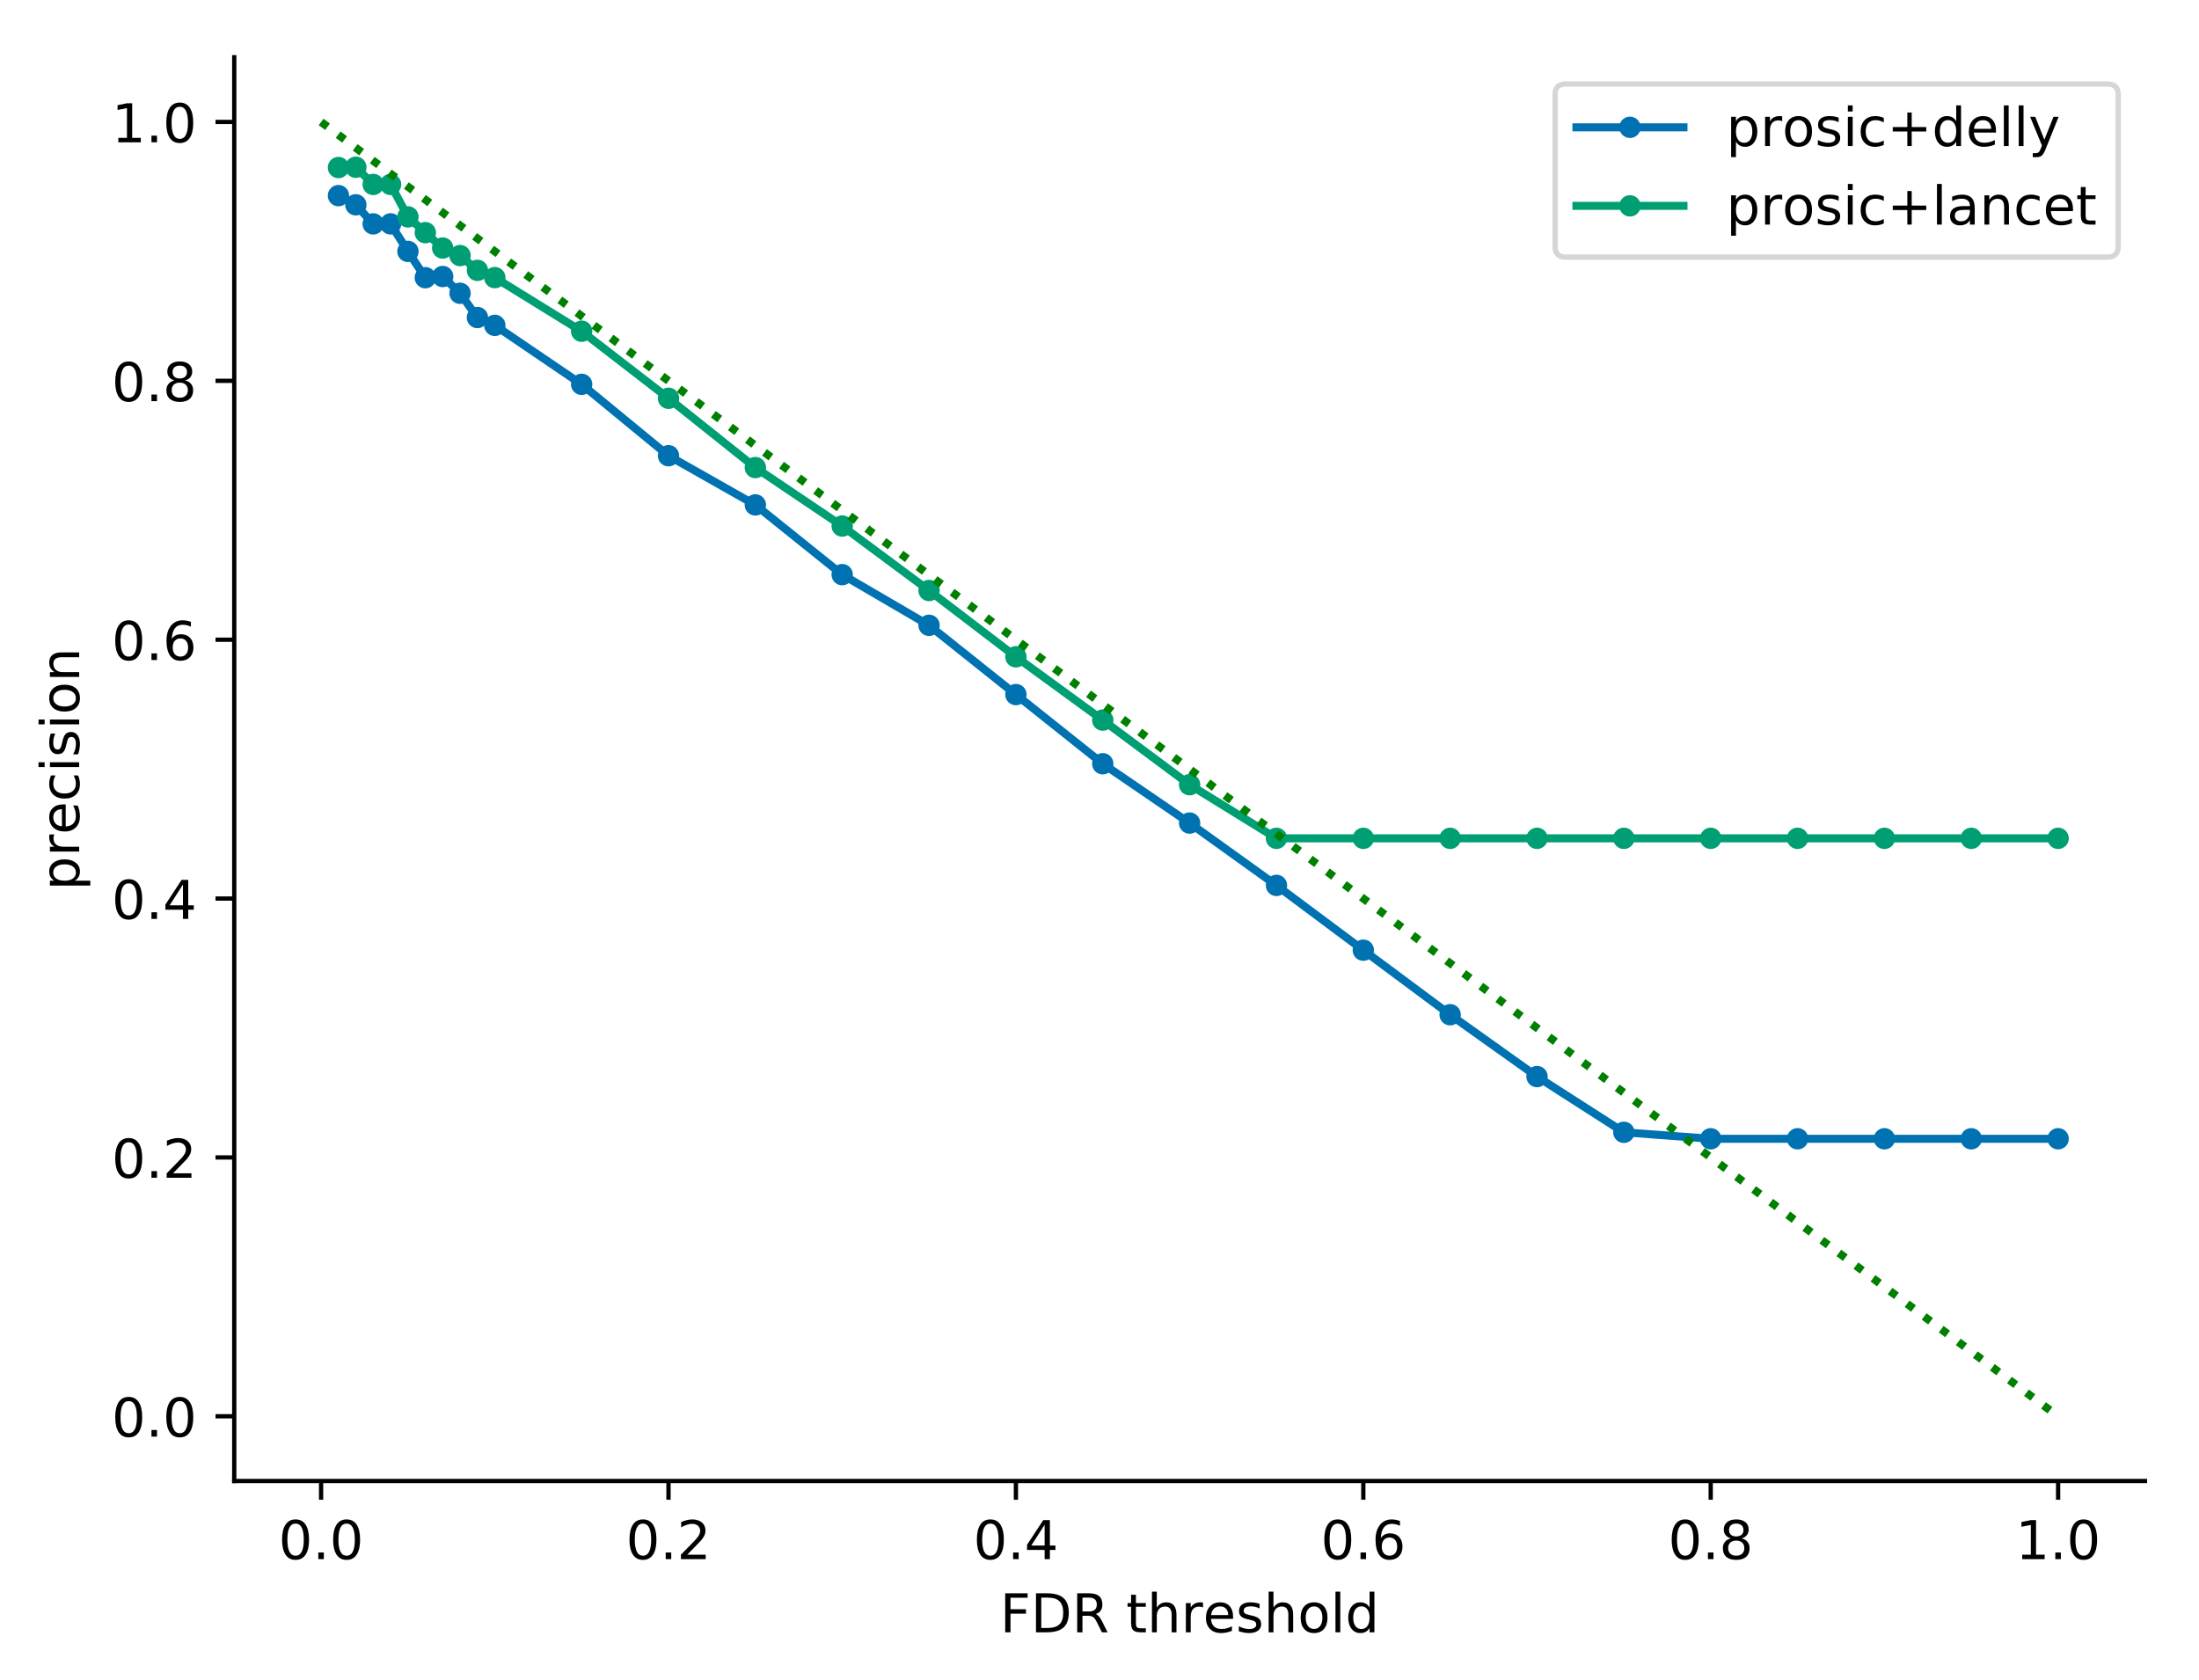
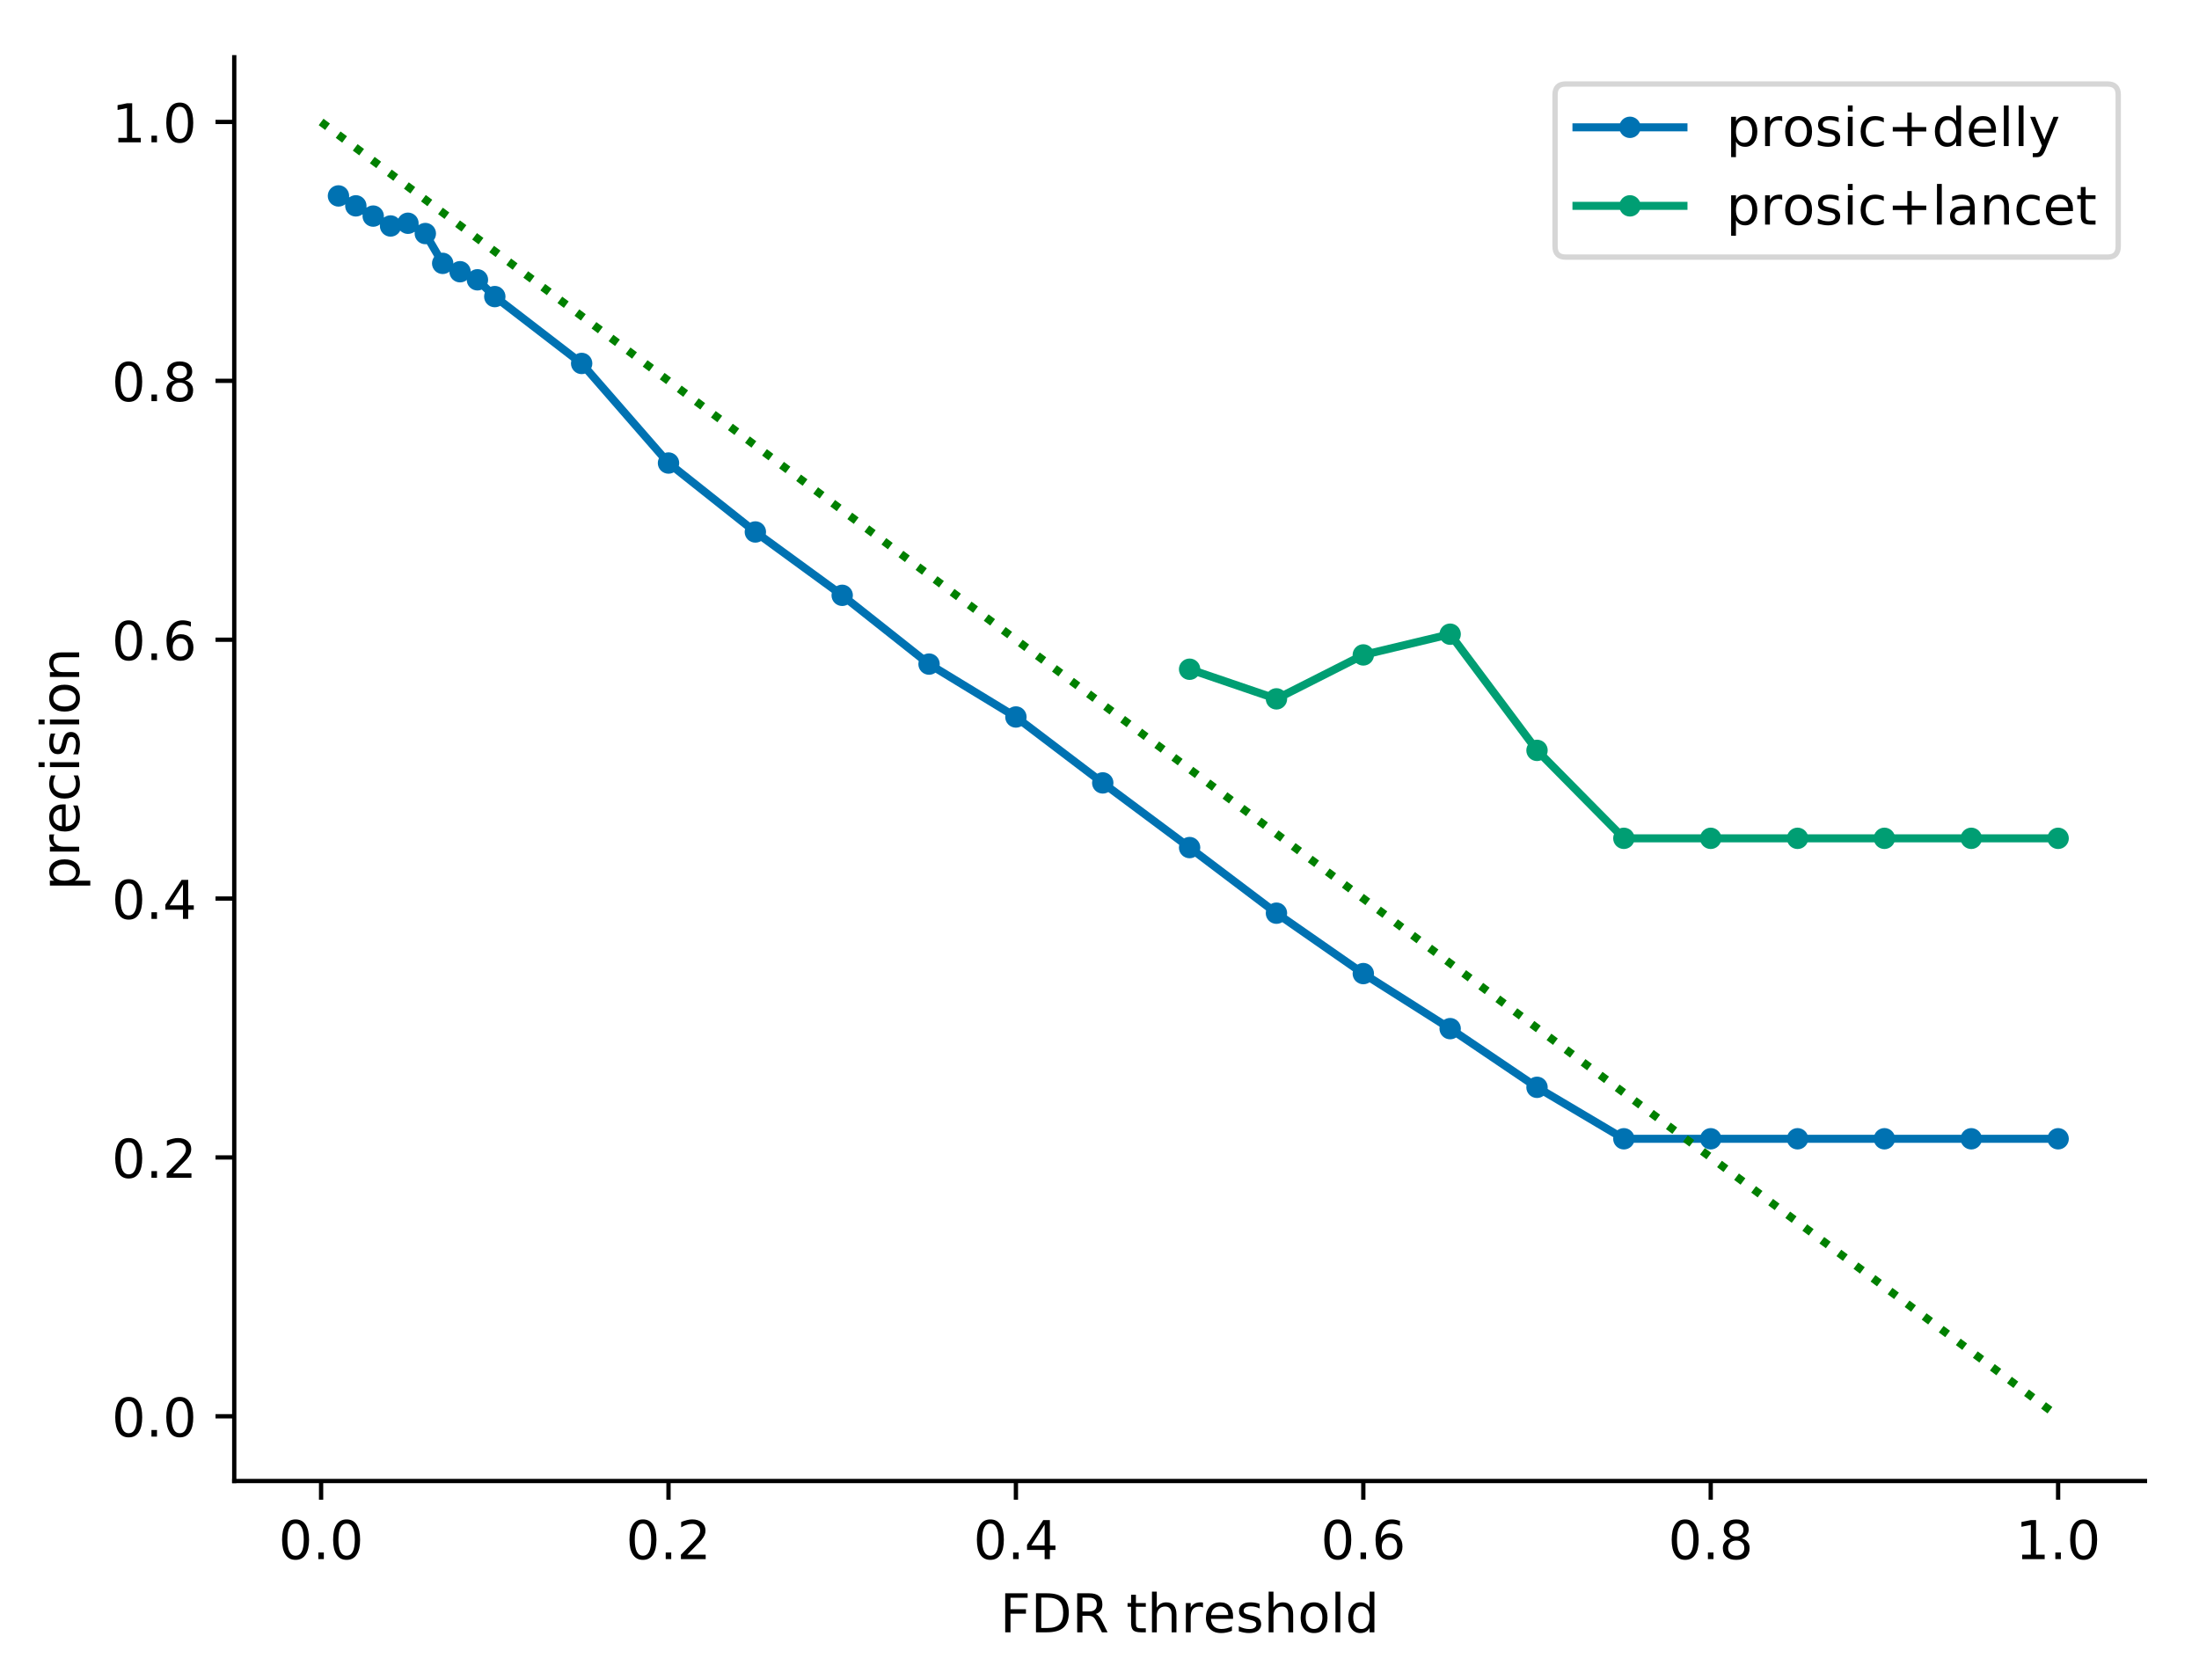
<svg xmlns="http://www.w3.org/2000/svg" xmlns:xlink="http://www.w3.org/1999/xlink" height="314pt" version="1.1" viewBox="0 0 411 314" width="411pt">
  <defs>
    <style type="text/css">
*{stroke-linecap:butt;stroke-linejoin:round;}
  </style>
  </defs>
  <g id="figure_1">
    <g id="patch_1">
      <path d="M 0 314.368  L 411.601 314.368  L 411.601 0  L 0 0  z " style="fill:#ffffff;" />
    </g>
    <g id="axes_1">
      <g id="patch_2">
        <path d="M 43.781 276.812  L 400.901 276.812  L 400.901 10.7  L 43.781 10.7  z " style="fill:#ffffff;" />
      </g>
      <g id="matplotlib.axis_1">
        <g id="xtick_1">
          <g id="line2d_1">
            <defs>
-               <path d="M 0 0  L 0 3.5  " id="m34059491ba" style="stroke:#000000;stroke-width:0.8;" />
-             </defs>
-             <g>
-               <use style="stroke:#000000;stroke-width:0.8;" x="60.014" xlink:href="#m34059491ba" y="276.812" />
+               <path d="M 0 0  L 0 3.5  " id="mb6eeb1a06f" style="stroke:#000000;stroke-width:0.8;" />
+             </defs>
+             <g>
+               <use style="stroke:#000000;stroke-width:0.8;" x="60.014" xlink:href="#mb6eeb1a06f" y="276.812" />
            </g>
          </g>
          <g id="text_1">
            <defs>
              <path d="M 31.781 66.406  Q 24.172 66.406 20.328 58.906  Q 16.5 51.422 16.5 36.375  Q 16.5 21.391 20.328 13.891  Q 24.172 6.391 31.781 6.391  Q 39.453 6.391 43.281 13.891  Q 47.125 21.391 47.125 36.375  Q 47.125 51.422 43.281 58.906  Q 39.453 66.406 31.781 66.406  z M 31.781 74.219  Q 44.047 74.219 50.516 64.516  Q 56.984 54.828 56.984 36.375  Q 56.984 17.969 50.516 8.266  Q 44.047 -1.422 31.781 -1.422  Q 19.531 -1.422 13.062 8.266  Q 6.594 17.969 6.594 36.375  Q 6.594 54.828 13.062 64.516  Q 19.531 74.219 31.781 74.219  z " id="DejaVuSans-30" />
              <path d="M 10.688 12.406  L 21 12.406  L 21 0  L 10.688 0  z " id="DejaVuSans-2e" />
            </defs>
            <g transform="translate(52.06242 291.4104)scale(0.1 -0.1)">
              <use xlink:href="#DejaVuSans-30" />
              <use x="63.623" xlink:href="#DejaVuSans-2e" />
              <use x="95.41" xlink:href="#DejaVuSans-30" />
            </g>
          </g>
        </g>
        <g id="xtick_2">
          <g id="line2d_2">
            <g>
-               <use style="stroke:#000000;stroke-width:0.8;" x="124.945" xlink:href="#m34059491ba" y="276.812" />
+               <use style="stroke:#000000;stroke-width:0.8;" x="124.945" xlink:href="#mb6eeb1a06f" y="276.812" />
            </g>
          </g>
          <g id="text_2">
            <defs>
              <path d="M 19.188 8.297  L 53.609 8.297  L 53.609 0  L 7.328 0  L 7.328 8.297  Q 12.938 14.109 22.625 23.891  Q 32.328 33.688 34.812 36.531  Q 39.547 41.844 41.422 45.531  Q 43.312 49.219 43.312 52.781  Q 43.312 58.594 39.234 62.25  Q 35.156 65.922 28.609 65.922  Q 23.969 65.922 18.812 64.312  Q 13.672 62.703 7.812 59.422  L 7.812 69.391  Q 13.766 71.781 18.938 73  Q 24.125 74.219 28.422 74.219  Q 39.75 74.219 46.484 68.547  Q 53.219 62.891 53.219 53.422  Q 53.219 48.922 51.531 44.891  Q 49.859 40.875 45.406 35.406  Q 44.188 33.984 37.641 27.219  Q 31.109 20.453 19.188 8.297  z " id="DejaVuSans-32" />
            </defs>
            <g transform="translate(116.9933 291.4104)scale(0.1 -0.1)">
              <use xlink:href="#DejaVuSans-30" />
              <use x="63.623" xlink:href="#DejaVuSans-2e" />
              <use x="95.41" xlink:href="#DejaVuSans-32" />
            </g>
          </g>
        </g>
        <g id="xtick_3">
          <g id="line2d_3">
            <g>
-               <use style="stroke:#000000;stroke-width:0.8;" x="189.876" xlink:href="#m34059491ba" y="276.812" />
+               <use style="stroke:#000000;stroke-width:0.8;" x="189.876" xlink:href="#mb6eeb1a06f" y="276.812" />
            </g>
          </g>
          <g id="text_3">
            <defs>
              <path d="M 37.797 64.312  L 12.891 25.391  L 37.797 25.391  z M 35.203 72.906  L 47.609 72.906  L 47.609 25.391  L 58.016 25.391  L 58.016 17.188  L 47.609 17.188  L 47.609 0  L 37.797 0  L 37.797 17.188  L 4.891 17.188  L 4.891 26.703  z " id="DejaVuSans-34" />
            </defs>
            <g transform="translate(181.9242 291.4104)scale(0.1 -0.1)">
              <use xlink:href="#DejaVuSans-30" />
              <use x="63.623" xlink:href="#DejaVuSans-2e" />
              <use x="95.41" xlink:href="#DejaVuSans-34" />
            </g>
          </g>
        </g>
        <g id="xtick_4">
          <g id="line2d_4">
            <g>
-               <use style="stroke:#000000;stroke-width:0.8;" x="254.807" xlink:href="#m34059491ba" y="276.812" />
+               <use style="stroke:#000000;stroke-width:0.8;" x="254.807" xlink:href="#mb6eeb1a06f" y="276.812" />
            </g>
          </g>
          <g id="text_4">
            <defs>
              <path d="M 33.016 40.375  Q 26.375 40.375 22.484 35.828  Q 18.609 31.297 18.609 23.391  Q 18.609 15.531 22.484 10.953  Q 26.375 6.391 33.016 6.391  Q 39.656 6.391 43.531 10.953  Q 47.406 15.531 47.406 23.391  Q 47.406 31.297 43.531 35.828  Q 39.656 40.375 33.016 40.375  z M 52.594 71.297  L 52.594 62.312  Q 48.875 64.062 45.094 64.984  Q 41.312 65.922 37.594 65.922  Q 27.828 65.922 22.672 59.328  Q 17.531 52.734 16.797 39.406  Q 19.672 43.656 24.016 45.922  Q 28.375 48.188 33.594 48.188  Q 44.578 48.188 50.953 41.516  Q 57.328 34.859 57.328 23.391  Q 57.328 12.156 50.688 5.359  Q 44.047 -1.422 33.016 -1.422  Q 20.359 -1.422 13.672 8.266  Q 6.984 17.969 6.984 36.375  Q 6.984 53.656 15.188 63.938  Q 23.391 74.219 37.203 74.219  Q 40.922 74.219 44.703 73.484  Q 48.484 72.75 52.594 71.297  z " id="DejaVuSans-36" />
            </defs>
            <g transform="translate(246.8551 291.4104)scale(0.1 -0.1)">
              <use xlink:href="#DejaVuSans-30" />
              <use x="63.623" xlink:href="#DejaVuSans-2e" />
              <use x="95.41" xlink:href="#DejaVuSans-36" />
            </g>
          </g>
        </g>
        <g id="xtick_5">
          <g id="line2d_5">
            <g>
-               <use style="stroke:#000000;stroke-width:0.8;" x="319.738" xlink:href="#m34059491ba" y="276.812" />
+               <use style="stroke:#000000;stroke-width:0.8;" x="319.738" xlink:href="#mb6eeb1a06f" y="276.812" />
            </g>
          </g>
          <g id="text_5">
            <defs>
              <path d="M 31.781 34.625  Q 24.75 34.625 20.719 30.859  Q 16.703 27.094 16.703 20.516  Q 16.703 13.922 20.719 10.156  Q 24.75 6.391 31.781 6.391  Q 38.812 6.391 42.859 10.172  Q 46.922 13.969 46.922 20.516  Q 46.922 27.094 42.891 30.859  Q 38.875 34.625 31.781 34.625  z M 21.922 38.812  Q 15.578 40.375 12.031 44.719  Q 8.5 49.078 8.5 55.328  Q 8.5 64.062 14.719 69.141  Q 20.953 74.219 31.781 74.219  Q 42.672 74.219 48.875 69.141  Q 55.078 64.062 55.078 55.328  Q 55.078 49.078 51.531 44.719  Q 48 40.375 41.703 38.812  Q 48.828 37.156 52.797 32.312  Q 56.781 27.484 56.781 20.516  Q 56.781 9.906 50.312 4.234  Q 43.844 -1.422 31.781 -1.422  Q 19.734 -1.422 13.25 4.234  Q 6.781 9.906 6.781 20.516  Q 6.781 27.484 10.781 32.312  Q 14.797 37.156 21.922 38.812  z M 18.312 54.391  Q 18.312 48.734 21.844 45.562  Q 25.391 42.391 31.781 42.391  Q 38.141 42.391 41.719 45.562  Q 45.312 48.734 45.312 54.391  Q 45.312 60.062 41.719 63.234  Q 38.141 66.406 31.781 66.406  Q 25.391 66.406 21.844 63.234  Q 18.312 60.062 18.312 54.391  z " id="DejaVuSans-38" />
            </defs>
            <g transform="translate(311.7861 291.4104)scale(0.1 -0.1)">
              <use xlink:href="#DejaVuSans-30" />
              <use x="63.623" xlink:href="#DejaVuSans-2e" />
              <use x="95.41" xlink:href="#DejaVuSans-38" />
            </g>
          </g>
        </g>
        <g id="xtick_6">
          <g id="line2d_6">
            <g>
-               <use style="stroke:#000000;stroke-width:0.8;" x="384.669" xlink:href="#m34059491ba" y="276.812" />
+               <use style="stroke:#000000;stroke-width:0.8;" x="384.669" xlink:href="#mb6eeb1a06f" y="276.812" />
            </g>
          </g>
          <g id="text_6">
            <defs>
              <path d="M 12.406 8.297  L 28.516 8.297  L 28.516 63.922  L 10.984 60.406  L 10.984 69.391  L 28.422 72.906  L 38.281 72.906  L 38.281 8.297  L 54.391 8.297  L 54.391 0  L 12.406 0  z " id="DejaVuSans-31" />
            </defs>
            <g transform="translate(376.717 291.4104)scale(0.1 -0.1)">
              <use xlink:href="#DejaVuSans-31" />
              <use x="63.623" xlink:href="#DejaVuSans-2e" />
              <use x="95.41" xlink:href="#DejaVuSans-30" />
            </g>
          </g>
        </g>
        <g id="text_7">
          <defs>
            <path d="M 9.812 72.906  L 51.703 72.906  L 51.703 64.594  L 19.672 64.594  L 19.672 43.109  L 48.578 43.109  L 48.578 34.812  L 19.672 34.812  L 19.672 0  L 9.812 0  z " id="DejaVuSans-46" />
            <path d="M 19.672 64.797  L 19.672 8.109  L 31.594 8.109  Q 46.688 8.109 53.688 14.938  Q 60.688 21.781 60.688 36.531  Q 60.688 51.172 53.688 57.984  Q 46.688 64.797 31.594 64.797  z M 9.812 72.906  L 30.078 72.906  Q 51.266 72.906 61.172 64.094  Q 71.094 55.281 71.094 36.531  Q 71.094 17.672 61.125 8.828  Q 51.172 0 30.078 0  L 9.812 0  z " id="DejaVuSans-44" />
            <path d="M 44.391 34.188  Q 47.562 33.109 50.562 29.594  Q 53.562 26.078 56.594 19.922  L 66.609 0  L 56 0  L 46.688 18.703  Q 43.062 26.031 39.672 28.422  Q 36.281 30.812 30.422 30.812  L 19.672 30.812  L 19.672 0  L 9.812 0  L 9.812 72.906  L 32.078 72.906  Q 44.578 72.906 50.734 67.672  Q 56.891 62.453 56.891 51.906  Q 56.891 45.016 53.688 40.469  Q 50.484 35.938 44.391 34.188  z M 19.672 64.797  L 19.672 38.922  L 32.078 38.922  Q 39.203 38.922 42.844 42.219  Q 46.484 45.516 46.484 51.906  Q 46.484 58.297 42.844 61.547  Q 39.203 64.797 32.078 64.797  z " id="DejaVuSans-52" />
            <path id="DejaVuSans-20" />
            <path d="M 18.312 70.219  L 18.312 54.688  L 36.812 54.688  L 36.812 47.703  L 18.312 47.703  L 18.312 18.016  Q 18.312 11.328 20.141 9.422  Q 21.969 7.516 27.594 7.516  L 36.812 7.516  L 36.812 0  L 27.594 0  Q 17.188 0 13.234 3.875  Q 9.281 7.766 9.281 18.016  L 9.281 47.703  L 2.688 47.703  L 2.688 54.688  L 9.281 54.688  L 9.281 70.219  z " id="DejaVuSans-74" />
            <path d="M 54.891 33.016  L 54.891 0  L 45.906 0  L 45.906 32.719  Q 45.906 40.484 42.875 44.328  Q 39.844 48.188 33.797 48.188  Q 26.516 48.188 22.312 43.547  Q 18.109 38.922 18.109 30.906  L 18.109 0  L 9.078 0  L 9.078 75.984  L 18.109 75.984  L 18.109 46.188  Q 21.344 51.125 25.703 53.562  Q 30.078 56 35.797 56  Q 45.219 56 50.047 50.172  Q 54.891 44.344 54.891 33.016  z " id="DejaVuSans-68" />
            <path d="M 41.109 46.297  Q 39.594 47.172 37.812 47.578  Q 36.031 48 33.891 48  Q 26.266 48 22.188 43.047  Q 18.109 38.094 18.109 28.812  L 18.109 0  L 9.078 0  L 9.078 54.688  L 18.109 54.688  L 18.109 46.188  Q 20.953 51.172 25.484 53.578  Q 30.031 56 36.531 56  Q 37.453 56 38.578 55.875  Q 39.703 55.766 41.062 55.516  z " id="DejaVuSans-72" />
            <path d="M 56.203 29.594  L 56.203 25.203  L 14.891 25.203  Q 15.484 15.922 20.484 11.062  Q 25.484 6.203 34.422 6.203  Q 39.594 6.203 44.453 7.469  Q 49.312 8.734 54.109 11.281  L 54.109 2.781  Q 49.266 0.734 44.188 -0.344  Q 39.109 -1.422 33.891 -1.422  Q 20.797 -1.422 13.156 6.188  Q 5.516 13.812 5.516 26.812  Q 5.516 40.234 12.766 48.109  Q 20.016 56 32.328 56  Q 43.359 56 49.781 48.891  Q 56.203 41.797 56.203 29.594  z M 47.219 32.234  Q 47.125 39.594 43.094 43.984  Q 39.062 48.391 32.422 48.391  Q 24.906 48.391 20.391 44.141  Q 15.875 39.891 15.188 32.172  z " id="DejaVuSans-65" />
            <path d="M 44.281 53.078  L 44.281 44.578  Q 40.484 46.531 36.375 47.5  Q 32.281 48.484 27.875 48.484  Q 21.188 48.484 17.844 46.438  Q 14.5 44.391 14.5 40.281  Q 14.5 37.156 16.891 35.375  Q 19.281 33.594 26.516 31.984  L 29.594 31.297  Q 39.156 29.25 43.188 25.516  Q 47.219 21.781 47.219 15.094  Q 47.219 7.469 41.188 3.016  Q 35.156 -1.422 24.609 -1.422  Q 20.219 -1.422 15.453 -0.562  Q 10.688 0.297 5.422 2  L 5.422 11.281  Q 10.406 8.688 15.234 7.391  Q 20.062 6.109 24.812 6.109  Q 31.156 6.109 34.562 8.281  Q 37.984 10.453 37.984 14.406  Q 37.984 18.062 35.516 20.016  Q 33.062 21.969 24.703 23.781  L 21.578 24.516  Q 13.234 26.266 9.516 29.906  Q 5.812 33.547 5.812 39.891  Q 5.812 47.609 11.281 51.797  Q 16.75 56 26.812 56  Q 31.781 56 36.172 55.266  Q 40.578 54.547 44.281 53.078  z " id="DejaVuSans-73" />
            <path d="M 30.609 48.391  Q 23.391 48.391 19.188 42.75  Q 14.984 37.109 14.984 27.297  Q 14.984 17.484 19.156 11.844  Q 23.344 6.203 30.609 6.203  Q 37.797 6.203 41.984 11.859  Q 46.188 17.531 46.188 27.297  Q 46.188 37.016 41.984 42.703  Q 37.797 48.391 30.609 48.391  z M 30.609 56  Q 42.328 56 49.016 48.375  Q 55.719 40.766 55.719 27.297  Q 55.719 13.875 49.016 6.219  Q 42.328 -1.422 30.609 -1.422  Q 18.844 -1.422 12.172 6.219  Q 5.516 13.875 5.516 27.297  Q 5.516 40.766 12.172 48.375  Q 18.844 56 30.609 56  z " id="DejaVuSans-6f" />
            <path d="M 9.422 75.984  L 18.406 75.984  L 18.406 0  L 9.422 0  z " id="DejaVuSans-6c" />
            <path d="M 45.406 46.391  L 45.406 75.984  L 54.391 75.984  L 54.391 0  L 45.406 0  L 45.406 8.203  Q 42.578 3.328 38.25 0.953  Q 33.938 -1.422 27.875 -1.422  Q 17.969 -1.422 11.734 6.484  Q 5.516 14.406 5.516 27.297  Q 5.516 40.188 11.734 48.094  Q 17.969 56 27.875 56  Q 33.938 56 38.25 53.625  Q 42.578 51.266 45.406 46.391  z M 14.797 27.297  Q 14.797 17.391 18.875 11.75  Q 22.953 6.109 30.078 6.109  Q 37.203 6.109 41.297 11.75  Q 45.406 17.391 45.406 27.297  Q 45.406 37.203 41.297 42.844  Q 37.203 48.484 30.078 48.484  Q 22.953 48.484 18.875 42.844  Q 14.797 37.203 14.797 27.297  z " id="DejaVuSans-64" />
          </defs>
          <g transform="translate(186.8967 305.0886)scale(0.1 -0.1)">
            <use xlink:href="#DejaVuSans-46" />
            <use x="57.52" xlink:href="#DejaVuSans-44" />
            <use x="134.521" xlink:href="#DejaVuSans-52" />
            <use x="204.004" xlink:href="#DejaVuSans-20" />
            <use x="235.791" xlink:href="#DejaVuSans-74" />
            <use x="275" xlink:href="#DejaVuSans-68" />
            <use x="338.379" xlink:href="#DejaVuSans-72" />
            <use x="379.461" xlink:href="#DejaVuSans-65" />
            <use x="440.984" xlink:href="#DejaVuSans-73" />
            <use x="493.084" xlink:href="#DejaVuSans-68" />
            <use x="556.463" xlink:href="#DejaVuSans-6f" />
            <use x="617.645" xlink:href="#DejaVuSans-6c" />
            <use x="645.428" xlink:href="#DejaVuSans-64" />
          </g>
        </g>
      </g>
      <g id="matplotlib.axis_2">
        <g id="ytick_1">
          <g id="line2d_7">
            <defs>
-               <path d="M 0 0  L -3.5 0  " id="m0c10539e80" style="stroke:#000000;stroke-width:0.8;" />
-             </defs>
-             <g>
-               <use style="stroke:#000000;stroke-width:0.8;" x="43.781" xlink:href="#m0c10539e80" y="264.716" />
+               <path d="M 0 0  L -3.5 0  " id="mca7cb07e35" style="stroke:#000000;stroke-width:0.8;" />
+             </defs>
+             <g>
+               <use style="stroke:#000000;stroke-width:0.8;" x="43.781" xlink:href="#mca7cb07e35" y="264.716" />
            </g>
          </g>
          <g id="text_8">
            <g transform="translate(20.87813 268.5152)scale(0.1 -0.1)">
              <use xlink:href="#DejaVuSans-30" />
              <use x="63.623" xlink:href="#DejaVuSans-2e" />
              <use x="95.41" xlink:href="#DejaVuSans-30" />
            </g>
          </g>
        </g>
        <g id="ytick_2">
          <g id="line2d_8">
            <g>
-               <use style="stroke:#000000;stroke-width:0.8;" x="43.781" xlink:href="#m0c10539e80" y="216.332" />
+               <use style="stroke:#000000;stroke-width:0.8;" x="43.781" xlink:href="#mca7cb07e35" y="216.332" />
            </g>
          </g>
          <g id="text_9">
            <g transform="translate(20.87813 220.1312)scale(0.1 -0.1)">
              <use xlink:href="#DejaVuSans-30" />
              <use x="63.623" xlink:href="#DejaVuSans-2e" />
              <use x="95.41" xlink:href="#DejaVuSans-32" />
            </g>
          </g>
        </g>
        <g id="ytick_3">
          <g id="line2d_9">
            <g>
-               <use style="stroke:#000000;stroke-width:0.8;" x="43.781" xlink:href="#m0c10539e80" y="167.948" />
+               <use style="stroke:#000000;stroke-width:0.8;" x="43.781" xlink:href="#mca7cb07e35" y="167.948" />
            </g>
          </g>
          <g id="text_10">
            <g transform="translate(20.87813 171.7472)scale(0.1 -0.1)">
              <use xlink:href="#DejaVuSans-30" />
              <use x="63.623" xlink:href="#DejaVuSans-2e" />
              <use x="95.41" xlink:href="#DejaVuSans-34" />
            </g>
          </g>
        </g>
        <g id="ytick_4">
          <g id="line2d_10">
            <g>
-               <use style="stroke:#000000;stroke-width:0.8;" x="43.781" xlink:href="#m0c10539e80" y="119.564" />
+               <use style="stroke:#000000;stroke-width:0.8;" x="43.781" xlink:href="#mca7cb07e35" y="119.564" />
            </g>
          </g>
          <g id="text_11">
            <g transform="translate(20.87813 123.3632)scale(0.1 -0.1)">
              <use xlink:href="#DejaVuSans-30" />
              <use x="63.623" xlink:href="#DejaVuSans-2e" />
              <use x="95.41" xlink:href="#DejaVuSans-36" />
            </g>
          </g>
        </g>
        <g id="ytick_5">
          <g id="line2d_11">
            <g>
-               <use style="stroke:#000000;stroke-width:0.8;" x="43.781" xlink:href="#m0c10539e80" y="71.18" />
+               <use style="stroke:#000000;stroke-width:0.8;" x="43.781" xlink:href="#mca7cb07e35" y="71.18" />
            </g>
          </g>
          <g id="text_12">
            <g transform="translate(20.87813 74.97922)scale(0.1 -0.1)">
              <use xlink:href="#DejaVuSans-30" />
              <use x="63.623" xlink:href="#DejaVuSans-2e" />
              <use x="95.41" xlink:href="#DejaVuSans-38" />
            </g>
          </g>
        </g>
        <g id="ytick_6">
          <g id="line2d_12">
            <g>
-               <use style="stroke:#000000;stroke-width:0.8;" x="43.781" xlink:href="#m0c10539e80" y="22.796" />
+               <use style="stroke:#000000;stroke-width:0.8;" x="43.781" xlink:href="#mca7cb07e35" y="22.796" />
            </g>
          </g>
          <g id="text_13">
            <g transform="translate(20.87813 26.59522)scale(0.1 -0.1)">
              <use xlink:href="#DejaVuSans-31" />
              <use x="63.623" xlink:href="#DejaVuSans-2e" />
              <use x="95.41" xlink:href="#DejaVuSans-30" />
            </g>
          </g>
        </g>
        <g id="text_14">
          <defs>
            <path d="M 18.109 8.203  L 18.109 -20.797  L 9.078 -20.797  L 9.078 54.688  L 18.109 54.688  L 18.109 46.391  Q 20.953 51.266 25.266 53.625  Q 29.594 56 35.594 56  Q 45.562 56 51.781 48.094  Q 58.016 40.188 58.016 27.297  Q 58.016 14.406 51.781 6.484  Q 45.562 -1.422 35.594 -1.422  Q 29.594 -1.422 25.266 0.953  Q 20.953 3.328 18.109 8.203  z M 48.688 27.297  Q 48.688 37.203 44.609 42.844  Q 40.531 48.484 33.406 48.484  Q 26.266 48.484 22.188 42.844  Q 18.109 37.203 18.109 27.297  Q 18.109 17.391 22.188 11.75  Q 26.266 6.109 33.406 6.109  Q 40.531 6.109 44.609 11.75  Q 48.688 17.391 48.688 27.297  z " id="DejaVuSans-70" />
            <path d="M 48.781 52.594  L 48.781 44.188  Q 44.969 46.297 41.141 47.344  Q 37.312 48.391 33.406 48.391  Q 24.656 48.391 19.812 42.844  Q 14.984 37.312 14.984 27.297  Q 14.984 17.281 19.812 11.734  Q 24.656 6.203 33.406 6.203  Q 37.312 6.203 41.141 7.25  Q 44.969 8.297 48.781 10.406  L 48.781 2.094  Q 45.016 0.344 40.984 -0.531  Q 36.969 -1.422 32.422 -1.422  Q 20.062 -1.422 12.781 6.344  Q 5.516 14.109 5.516 27.297  Q 5.516 40.672 12.859 48.328  Q 20.219 56 33.016 56  Q 37.156 56 41.109 55.141  Q 45.062 54.297 48.781 52.594  z " id="DejaVuSans-63" />
            <path d="M 9.422 54.688  L 18.406 54.688  L 18.406 0  L 9.422 0  z M 9.422 75.984  L 18.406 75.984  L 18.406 64.594  L 9.422 64.594  z " id="DejaVuSans-69" />
            <path d="M 54.891 33.016  L 54.891 0  L 45.906 0  L 45.906 32.719  Q 45.906 40.484 42.875 44.328  Q 39.844 48.188 33.797 48.188  Q 26.516 48.188 22.312 43.547  Q 18.109 38.922 18.109 30.906  L 18.109 0  L 9.078 0  L 9.078 54.688  L 18.109 54.688  L 18.109 46.188  Q 21.344 51.125 25.703 53.562  Q 30.078 56 35.797 56  Q 45.219 56 50.047 50.172  Q 54.891 44.344 54.891 33.016  z " id="DejaVuSans-6e" />
          </defs>
          <g transform="translate(14.79844 166.4208)rotate(-90)scale(0.1 -0.1)">
            <use xlink:href="#DejaVuSans-70" />
            <use x="63.477" xlink:href="#DejaVuSans-72" />
            <use x="104.559" xlink:href="#DejaVuSans-65" />
            <use x="166.082" xlink:href="#DejaVuSans-63" />
            <use x="221.062" xlink:href="#DejaVuSans-69" />
            <use x="248.846" xlink:href="#DejaVuSans-73" />
            <use x="300.945" xlink:href="#DejaVuSans-69" />
            <use x="328.729" xlink:href="#DejaVuSans-6f" />
            <use x="389.91" xlink:href="#DejaVuSans-6e" />
          </g>
        </g>
      </g>
      <g id="line2d_13">
-         <path clip-path="url(#p9854e849d8)" d="M 63.261 36.564  L 66.507 38.279  L 69.754 41.845  L 73 41.845  L 76.247 46.988  L 79.493 51.899  L 82.74 51.682  L 85.986 54.815  L 89.233 59.345  L 92.479 60.812  L 108.712 71.834  L 124.945 85.178  L 141.178 94.37  L 157.41 107.402  L 173.643 116.876  L 189.876 129.821  L 206.109 142.748  L 222.341 153.836  L 238.574 165.488  L 254.807 177.596  L 271.039 189.659  L 287.272 201.219  L 303.505 211.633  L 319.738 212.846  L 335.97 212.846  L 352.203 212.846  L 368.436 212.846  L 384.669 212.846  " style="fill:none;stroke:#0072b2;stroke-linecap:square;stroke-width:1.5;" />
+         <path clip-path="url(#p6ae0890639)" d="M 63.261 36.62  L 66.507 38.476  L 69.754 40.39  L 73 42.236  L 76.247 41.729  L 79.493 43.651  L 82.74 49.224  L 85.986 50.787  L 89.233 52.298  L 92.479 55.436  L 108.712 67.93  L 124.945 86.545  L 141.178 99.429  L 157.41 111.27  L 173.643 124.124  L 189.876 134.01  L 206.109 146.33  L 222.341 158.418  L 238.574 170.681  L 254.807 181.972  L 271.039 192.26  L 287.272 203.228  L 303.505 212.846  L 319.738 212.846  L 335.97 212.846  L 352.203 212.846  L 368.436 212.846  L 384.669 212.846  " style="fill:none;stroke:#0072b2;stroke-linecap:square;stroke-width:1.5;" />
        <defs>
-           <path d="M 0 1.5  C 0.398 1.5 0.779 1.342 1.061 1.061  C 1.342 0.779 1.5 0.398 1.5 0  C 1.5 -0.398 1.342 -0.779 1.061 -1.061  C 0.779 -1.342 0.398 -1.5 0 -1.5  C -0.398 -1.5 -0.779 -1.342 -1.061 -1.061  C -1.342 -0.779 -1.5 -0.398 -1.5 0  C -1.5 0.398 -1.342 0.779 -1.061 1.061  C -0.779 1.342 -0.398 1.5 0 1.5  z " id="mbce754a6ca" style="stroke:#0072b2;" />
+           <path d="M 0 1.5  C 0.398 1.5 0.779 1.342 1.061 1.061  C 1.342 0.779 1.5 0.398 1.5 0  C 1.5 -0.398 1.342 -0.779 1.061 -1.061  C 0.779 -1.342 0.398 -1.5 0 -1.5  C -0.398 -1.5 -0.779 -1.342 -1.061 -1.061  C -1.342 -0.779 -1.5 -0.398 -1.5 0  C -1.5 0.398 -1.342 0.779 -1.061 1.061  C -0.779 1.342 -0.398 1.5 0 1.5  z " id="m817f0db097" style="stroke:#0072b2;" />
        </defs>
-         <g clip-path="url(#p9854e849d8)">
-           <use style="fill:#0072b2;stroke:#0072b2;" x="63.261" xlink:href="#mbce754a6ca" y="36.564" />
-           <use style="fill:#0072b2;stroke:#0072b2;" x="66.507" xlink:href="#mbce754a6ca" y="38.279" />
-           <use style="fill:#0072b2;stroke:#0072b2;" x="69.754" xlink:href="#mbce754a6ca" y="41.845" />
-           <use style="fill:#0072b2;stroke:#0072b2;" x="73" xlink:href="#mbce754a6ca" y="41.845" />
-           <use style="fill:#0072b2;stroke:#0072b2;" x="76.247" xlink:href="#mbce754a6ca" y="46.988" />
-           <use style="fill:#0072b2;stroke:#0072b2;" x="79.493" xlink:href="#mbce754a6ca" y="51.899" />
-           <use style="fill:#0072b2;stroke:#0072b2;" x="82.74" xlink:href="#mbce754a6ca" y="51.682" />
-           <use style="fill:#0072b2;stroke:#0072b2;" x="85.986" xlink:href="#mbce754a6ca" y="54.815" />
-           <use style="fill:#0072b2;stroke:#0072b2;" x="89.233" xlink:href="#mbce754a6ca" y="59.345" />
-           <use style="fill:#0072b2;stroke:#0072b2;" x="92.479" xlink:href="#mbce754a6ca" y="60.812" />
-           <use style="fill:#0072b2;stroke:#0072b2;" x="108.712" xlink:href="#mbce754a6ca" y="71.834" />
-           <use style="fill:#0072b2;stroke:#0072b2;" x="124.945" xlink:href="#mbce754a6ca" y="85.178" />
-           <use style="fill:#0072b2;stroke:#0072b2;" x="141.178" xlink:href="#mbce754a6ca" y="94.37" />
-           <use style="fill:#0072b2;stroke:#0072b2;" x="157.41" xlink:href="#mbce754a6ca" y="107.402" />
-           <use style="fill:#0072b2;stroke:#0072b2;" x="173.643" xlink:href="#mbce754a6ca" y="116.876" />
-           <use style="fill:#0072b2;stroke:#0072b2;" x="189.876" xlink:href="#mbce754a6ca" y="129.821" />
-           <use style="fill:#0072b2;stroke:#0072b2;" x="206.109" xlink:href="#mbce754a6ca" y="142.748" />
-           <use style="fill:#0072b2;stroke:#0072b2;" x="222.341" xlink:href="#mbce754a6ca" y="153.836" />
-           <use style="fill:#0072b2;stroke:#0072b2;" x="238.574" xlink:href="#mbce754a6ca" y="165.488" />
-           <use style="fill:#0072b2;stroke:#0072b2;" x="254.807" xlink:href="#mbce754a6ca" y="177.596" />
-           <use style="fill:#0072b2;stroke:#0072b2;" x="271.039" xlink:href="#mbce754a6ca" y="189.659" />
-           <use style="fill:#0072b2;stroke:#0072b2;" x="287.272" xlink:href="#mbce754a6ca" y="201.219" />
-           <use style="fill:#0072b2;stroke:#0072b2;" x="303.505" xlink:href="#mbce754a6ca" y="211.633" />
-           <use style="fill:#0072b2;stroke:#0072b2;" x="319.738" xlink:href="#mbce754a6ca" y="212.846" />
-           <use style="fill:#0072b2;stroke:#0072b2;" x="335.97" xlink:href="#mbce754a6ca" y="212.846" />
-           <use style="fill:#0072b2;stroke:#0072b2;" x="352.203" xlink:href="#mbce754a6ca" y="212.846" />
-           <use style="fill:#0072b2;stroke:#0072b2;" x="368.436" xlink:href="#mbce754a6ca" y="212.846" />
-           <use style="fill:#0072b2;stroke:#0072b2;" x="384.669" xlink:href="#mbce754a6ca" y="212.846" />
+         <g clip-path="url(#p6ae0890639)">
+           <use style="fill:#0072b2;stroke:#0072b2;" x="63.261" xlink:href="#m817f0db097" y="36.62" />
+           <use style="fill:#0072b2;stroke:#0072b2;" x="66.507" xlink:href="#m817f0db097" y="38.476" />
+           <use style="fill:#0072b2;stroke:#0072b2;" x="69.754" xlink:href="#m817f0db097" y="40.39" />
+           <use style="fill:#0072b2;stroke:#0072b2;" x="73" xlink:href="#m817f0db097" y="42.236" />
+           <use style="fill:#0072b2;stroke:#0072b2;" x="76.247" xlink:href="#m817f0db097" y="41.729" />
+           <use style="fill:#0072b2;stroke:#0072b2;" x="79.493" xlink:href="#m817f0db097" y="43.651" />
+           <use style="fill:#0072b2;stroke:#0072b2;" x="82.74" xlink:href="#m817f0db097" y="49.224" />
+           <use style="fill:#0072b2;stroke:#0072b2;" x="85.986" xlink:href="#m817f0db097" y="50.787" />
+           <use style="fill:#0072b2;stroke:#0072b2;" x="89.233" xlink:href="#m817f0db097" y="52.298" />
+           <use style="fill:#0072b2;stroke:#0072b2;" x="92.479" xlink:href="#m817f0db097" y="55.436" />
+           <use style="fill:#0072b2;stroke:#0072b2;" x="108.712" xlink:href="#m817f0db097" y="67.93" />
+           <use style="fill:#0072b2;stroke:#0072b2;" x="124.945" xlink:href="#m817f0db097" y="86.545" />
+           <use style="fill:#0072b2;stroke:#0072b2;" x="141.178" xlink:href="#m817f0db097" y="99.429" />
+           <use style="fill:#0072b2;stroke:#0072b2;" x="157.41" xlink:href="#m817f0db097" y="111.27" />
+           <use style="fill:#0072b2;stroke:#0072b2;" x="173.643" xlink:href="#m817f0db097" y="124.124" />
+           <use style="fill:#0072b2;stroke:#0072b2;" x="189.876" xlink:href="#m817f0db097" y="134.01" />
+           <use style="fill:#0072b2;stroke:#0072b2;" x="206.109" xlink:href="#m817f0db097" y="146.33" />
+           <use style="fill:#0072b2;stroke:#0072b2;" x="222.341" xlink:href="#m817f0db097" y="158.418" />
+           <use style="fill:#0072b2;stroke:#0072b2;" x="238.574" xlink:href="#m817f0db097" y="170.681" />
+           <use style="fill:#0072b2;stroke:#0072b2;" x="254.807" xlink:href="#m817f0db097" y="181.972" />
+           <use style="fill:#0072b2;stroke:#0072b2;" x="271.039" xlink:href="#m817f0db097" y="192.26" />
+           <use style="fill:#0072b2;stroke:#0072b2;" x="287.272" xlink:href="#m817f0db097" y="203.228" />
+           <use style="fill:#0072b2;stroke:#0072b2;" x="303.505" xlink:href="#m817f0db097" y="212.846" />
+           <use style="fill:#0072b2;stroke:#0072b2;" x="319.738" xlink:href="#m817f0db097" y="212.846" />
+           <use style="fill:#0072b2;stroke:#0072b2;" x="335.97" xlink:href="#m817f0db097" y="212.846" />
+           <use style="fill:#0072b2;stroke:#0072b2;" x="352.203" xlink:href="#m817f0db097" y="212.846" />
+           <use style="fill:#0072b2;stroke:#0072b2;" x="368.436" xlink:href="#m817f0db097" y="212.846" />
+           <use style="fill:#0072b2;stroke:#0072b2;" x="384.669" xlink:href="#m817f0db097" y="212.846" />
        </g>
      </g>
      <g id="line2d_14">
-         <path clip-path="url(#p9854e849d8)" d="M 63.261 31.314  L 66.507 31.255  L 69.754 34.475  L 73 34.475  L 76.247 40.537  L 79.493 43.487  L 82.74 46.36  L 85.986 47.768  L 89.233 50.532  L 92.479 51.888  L 108.712 61.909  L 124.945 74.442  L 141.178 87.392  L 157.41 98.322  L 173.643 110.369  L 189.876 122.763  L 206.109 134.592  L 222.341 146.666  L 238.574 156.689  L 254.807 156.689  L 271.039 156.689  L 287.272 156.689  L 303.505 156.689  L 319.738 156.689  L 335.97 156.689  L 352.203 156.689  L 368.436 156.689  L 384.669 156.689  " style="fill:none;stroke:#009e73;stroke-linecap:square;stroke-width:1.5;" />
+         <path clip-path="url(#p6ae0890639)" d="M 222.341 125.084  L 238.574 130.623  L 254.807 122.41  L 271.039 118.535  L 287.272 140.25  L 303.505 156.689  L 319.738 156.689  L 335.97 156.689  L 352.203 156.689  L 368.436 156.689  L 384.669 156.689  " style="fill:none;stroke:#009e73;stroke-linecap:square;stroke-width:1.5;" />
        <defs>
-           <path d="M 0 1.5  C 0.398 1.5 0.779 1.342 1.061 1.061  C 1.342 0.779 1.5 0.398 1.5 0  C 1.5 -0.398 1.342 -0.779 1.061 -1.061  C 0.779 -1.342 0.398 -1.5 0 -1.5  C -0.398 -1.5 -0.779 -1.342 -1.061 -1.061  C -1.342 -0.779 -1.5 -0.398 -1.5 0  C -1.5 0.398 -1.342 0.779 -1.061 1.061  C -0.779 1.342 -0.398 1.5 0 1.5  z " id="m4a2ae77174" style="stroke:#009e73;" />
+           <path d="M 0 1.5  C 0.398 1.5 0.779 1.342 1.061 1.061  C 1.342 0.779 1.5 0.398 1.5 0  C 1.5 -0.398 1.342 -0.779 1.061 -1.061  C 0.779 -1.342 0.398 -1.5 0 -1.5  C -0.398 -1.5 -0.779 -1.342 -1.061 -1.061  C -1.342 -0.779 -1.5 -0.398 -1.5 0  C -1.5 0.398 -1.342 0.779 -1.061 1.061  C -0.779 1.342 -0.398 1.5 0 1.5  z " id="m7d409021c9" style="stroke:#009e73;" />
        </defs>
-         <g clip-path="url(#p9854e849d8)">
-           <use style="fill:#009e73;stroke:#009e73;" x="63.261" xlink:href="#m4a2ae77174" y="31.314" />
-           <use style="fill:#009e73;stroke:#009e73;" x="66.507" xlink:href="#m4a2ae77174" y="31.255" />
-           <use style="fill:#009e73;stroke:#009e73;" x="69.754" xlink:href="#m4a2ae77174" y="34.475" />
-           <use style="fill:#009e73;stroke:#009e73;" x="73" xlink:href="#m4a2ae77174" y="34.475" />
-           <use style="fill:#009e73;stroke:#009e73;" x="76.247" xlink:href="#m4a2ae77174" y="40.537" />
-           <use style="fill:#009e73;stroke:#009e73;" x="79.493" xlink:href="#m4a2ae77174" y="43.487" />
-           <use style="fill:#009e73;stroke:#009e73;" x="82.74" xlink:href="#m4a2ae77174" y="46.36" />
-           <use style="fill:#009e73;stroke:#009e73;" x="85.986" xlink:href="#m4a2ae77174" y="47.768" />
-           <use style="fill:#009e73;stroke:#009e73;" x="89.233" xlink:href="#m4a2ae77174" y="50.532" />
-           <use style="fill:#009e73;stroke:#009e73;" x="92.479" xlink:href="#m4a2ae77174" y="51.888" />
-           <use style="fill:#009e73;stroke:#009e73;" x="108.712" xlink:href="#m4a2ae77174" y="61.909" />
-           <use style="fill:#009e73;stroke:#009e73;" x="124.945" xlink:href="#m4a2ae77174" y="74.442" />
-           <use style="fill:#009e73;stroke:#009e73;" x="141.178" xlink:href="#m4a2ae77174" y="87.392" />
-           <use style="fill:#009e73;stroke:#009e73;" x="157.41" xlink:href="#m4a2ae77174" y="98.322" />
-           <use style="fill:#009e73;stroke:#009e73;" x="173.643" xlink:href="#m4a2ae77174" y="110.369" />
-           <use style="fill:#009e73;stroke:#009e73;" x="189.876" xlink:href="#m4a2ae77174" y="122.763" />
-           <use style="fill:#009e73;stroke:#009e73;" x="206.109" xlink:href="#m4a2ae77174" y="134.592" />
-           <use style="fill:#009e73;stroke:#009e73;" x="222.341" xlink:href="#m4a2ae77174" y="146.666" />
-           <use style="fill:#009e73;stroke:#009e73;" x="238.574" xlink:href="#m4a2ae77174" y="156.689" />
-           <use style="fill:#009e73;stroke:#009e73;" x="254.807" xlink:href="#m4a2ae77174" y="156.689" />
-           <use style="fill:#009e73;stroke:#009e73;" x="271.039" xlink:href="#m4a2ae77174" y="156.689" />
-           <use style="fill:#009e73;stroke:#009e73;" x="287.272" xlink:href="#m4a2ae77174" y="156.689" />
-           <use style="fill:#009e73;stroke:#009e73;" x="303.505" xlink:href="#m4a2ae77174" y="156.689" />
-           <use style="fill:#009e73;stroke:#009e73;" x="319.738" xlink:href="#m4a2ae77174" y="156.689" />
-           <use style="fill:#009e73;stroke:#009e73;" x="335.97" xlink:href="#m4a2ae77174" y="156.689" />
-           <use style="fill:#009e73;stroke:#009e73;" x="352.203" xlink:href="#m4a2ae77174" y="156.689" />
-           <use style="fill:#009e73;stroke:#009e73;" x="368.436" xlink:href="#m4a2ae77174" y="156.689" />
-           <use style="fill:#009e73;stroke:#009e73;" x="384.669" xlink:href="#m4a2ae77174" y="156.689" />
+         <g clip-path="url(#p6ae0890639)">
+           <use style="fill:#009e73;stroke:#009e73;" x="222.341" xlink:href="#m7d409021c9" y="125.084" />
+           <use style="fill:#009e73;stroke:#009e73;" x="238.574" xlink:href="#m7d409021c9" y="130.623" />
+           <use style="fill:#009e73;stroke:#009e73;" x="254.807" xlink:href="#m7d409021c9" y="122.41" />
+           <use style="fill:#009e73;stroke:#009e73;" x="271.039" xlink:href="#m7d409021c9" y="118.535" />
+           <use style="fill:#009e73;stroke:#009e73;" x="287.272" xlink:href="#m7d409021c9" y="140.25" />
+           <use style="fill:#009e73;stroke:#009e73;" x="303.505" xlink:href="#m7d409021c9" y="156.689" />
+           <use style="fill:#009e73;stroke:#009e73;" x="319.738" xlink:href="#m7d409021c9" y="156.689" />
+           <use style="fill:#009e73;stroke:#009e73;" x="335.97" xlink:href="#m7d409021c9" y="156.689" />
+           <use style="fill:#009e73;stroke:#009e73;" x="352.203" xlink:href="#m7d409021c9" y="156.689" />
+           <use style="fill:#009e73;stroke:#009e73;" x="368.436" xlink:href="#m7d409021c9" y="156.689" />
+           <use style="fill:#009e73;stroke:#009e73;" x="384.669" xlink:href="#m7d409021c9" y="156.689" />
        </g>
      </g>
      <g id="line2d_15">
-         <path clip-path="url(#p9854e849d8)" d="M 60.014 22.796  L 384.669 264.716  " style="fill:none;stroke:#008000;stroke-dasharray:1.5,2.475;stroke-dashoffset:0;stroke-width:1.5;" />
+         <path clip-path="url(#p6ae0890639)" d="M 60.014 22.796  L 384.669 264.716  " style="fill:none;stroke:#008000;stroke-dasharray:1.5,2.475;stroke-dashoffset:0;stroke-width:1.5;" />
      </g>
      <g id="patch_3">
        <path d="M 43.781 276.812  L 43.781 10.7  " style="fill:none;stroke:#000000;stroke-linecap:square;stroke-linejoin:miter;stroke-width:0.8;" />
      </g>
      <g id="patch_4">
        <path d="M 43.781 276.812  L 400.901 276.812  " style="fill:none;stroke:#000000;stroke-linecap:square;stroke-linejoin:miter;stroke-width:0.8;" />
      </g>
      <g id="legend_1">
        <g id="patch_5">
          <path d="M 292.645 48.056  L 393.901 48.056  Q 395.901 48.056 395.901 46.056  L 395.901 17.7  Q 395.901 15.7 393.901 15.7  L 292.645 15.7  Q 290.645 15.7 290.645 17.7  L 290.645 46.056  Q 290.645 48.056 292.645 48.056  z " style="fill:#ffffff;opacity:0.8;stroke:#cccccc;stroke-linejoin:miter;" />
        </g>
        <g id="line2d_16">
          <path d="M 294.645 23.798  L 314.645 23.798  " style="fill:none;stroke:#0072b2;stroke-linecap:square;stroke-width:1.5;" />
        </g>
        <g id="line2d_17">
          <g>
-             <use style="fill:#0072b2;stroke:#0072b2;" x="304.645" xlink:href="#mbce754a6ca" y="23.798" />
+             <use style="fill:#0072b2;stroke:#0072b2;" x="304.645" xlink:href="#m817f0db097" y="23.798" />
          </g>
        </g>
        <g id="text_15">
          <defs>
            <path d="M 46 62.703  L 46 35.5  L 73.188 35.5  L 73.188 27.203  L 46 27.203  L 46 0  L 37.797 0  L 37.797 27.203  L 10.594 27.203  L 10.594 35.5  L 37.797 35.5  L 37.797 62.703  z " id="DejaVuSans-2b" />
            <path d="M 32.172 -5.078  Q 28.375 -14.844 24.75 -17.812  Q 21.141 -20.797 15.094 -20.797  L 7.906 -20.797  L 7.906 -13.281  L 13.188 -13.281  Q 16.891 -13.281 18.938 -11.516  Q 21 -9.766 23.484 -3.219  L 25.094 0.875  L 2.984 54.688  L 12.5 54.688  L 29.594 11.922  L 46.688 54.688  L 56.203 54.688  z " id="DejaVuSans-79" />
          </defs>
          <g transform="translate(322.645 27.29844)scale(0.1 -0.1)">
            <use xlink:href="#DejaVuSans-70" />
            <use x="63.477" xlink:href="#DejaVuSans-72" />
            <use x="104.559" xlink:href="#DejaVuSans-6f" />
            <use x="165.74" xlink:href="#DejaVuSans-73" />
            <use x="217.84" xlink:href="#DejaVuSans-69" />
            <use x="245.623" xlink:href="#DejaVuSans-63" />
            <use x="300.604" xlink:href="#DejaVuSans-2b" />
            <use x="384.393" xlink:href="#DejaVuSans-64" />
            <use x="447.869" xlink:href="#DejaVuSans-65" />
            <use x="509.393" xlink:href="#DejaVuSans-6c" />
            <use x="537.176" xlink:href="#DejaVuSans-6c" />
            <use x="564.959" xlink:href="#DejaVuSans-79" />
          </g>
        </g>
        <g id="line2d_18">
          <path d="M 294.645 38.477  L 314.645 38.477  " style="fill:none;stroke:#009e73;stroke-linecap:square;stroke-width:1.5;" />
        </g>
        <g id="line2d_19">
          <g>
-             <use style="fill:#009e73;stroke:#009e73;" x="304.645" xlink:href="#m4a2ae77174" y="38.477" />
+             <use style="fill:#009e73;stroke:#009e73;" x="304.645" xlink:href="#m7d409021c9" y="38.477" />
          </g>
        </g>
        <g id="text_16">
          <defs>
            <path d="M 34.281 27.484  Q 23.391 27.484 19.188 25  Q 14.984 22.516 14.984 16.5  Q 14.984 11.719 18.141 8.906  Q 21.297 6.109 26.703 6.109  Q 34.188 6.109 38.703 11.406  Q 43.219 16.703 43.219 25.484  L 43.219 27.484  z M 52.203 31.203  L 52.203 0  L 43.219 0  L 43.219 8.297  Q 40.141 3.328 35.547 0.953  Q 30.953 -1.422 24.312 -1.422  Q 15.922 -1.422 10.953 3.297  Q 6 8.016 6 15.922  Q 6 25.141 12.172 29.828  Q 18.359 34.516 30.609 34.516  L 43.219 34.516  L 43.219 35.406  Q 43.219 41.609 39.141 45  Q 35.062 48.391 27.688 48.391  Q 23 48.391 18.547 47.266  Q 14.109 46.141 10.016 43.891  L 10.016 52.203  Q 14.938 54.109 19.578 55.047  Q 24.219 56 28.609 56  Q 40.484 56 46.344 49.844  Q 52.203 43.703 52.203 31.203  z " id="DejaVuSans-61" />
          </defs>
          <g transform="translate(322.645 41.97656)scale(0.1 -0.1)">
            <use xlink:href="#DejaVuSans-70" />
            <use x="63.477" xlink:href="#DejaVuSans-72" />
            <use x="104.559" xlink:href="#DejaVuSans-6f" />
            <use x="165.74" xlink:href="#DejaVuSans-73" />
            <use x="217.84" xlink:href="#DejaVuSans-69" />
            <use x="245.623" xlink:href="#DejaVuSans-63" />
            <use x="300.604" xlink:href="#DejaVuSans-2b" />
            <use x="384.393" xlink:href="#DejaVuSans-6c" />
            <use x="412.176" xlink:href="#DejaVuSans-61" />
            <use x="473.455" xlink:href="#DejaVuSans-6e" />
            <use x="536.834" xlink:href="#DejaVuSans-63" />
            <use x="591.814" xlink:href="#DejaVuSans-65" />
            <use x="653.338" xlink:href="#DejaVuSans-74" />
          </g>
        </g>
      </g>
    </g>
  </g>
  <defs>
-     <clipPath id="p9854e849d8">
+     <clipPath id="p6ae0890639">
      <rect height="266.112" width="357.12" x="43.781" y="10.7" />
    </clipPath>
  </defs>
</svg>
